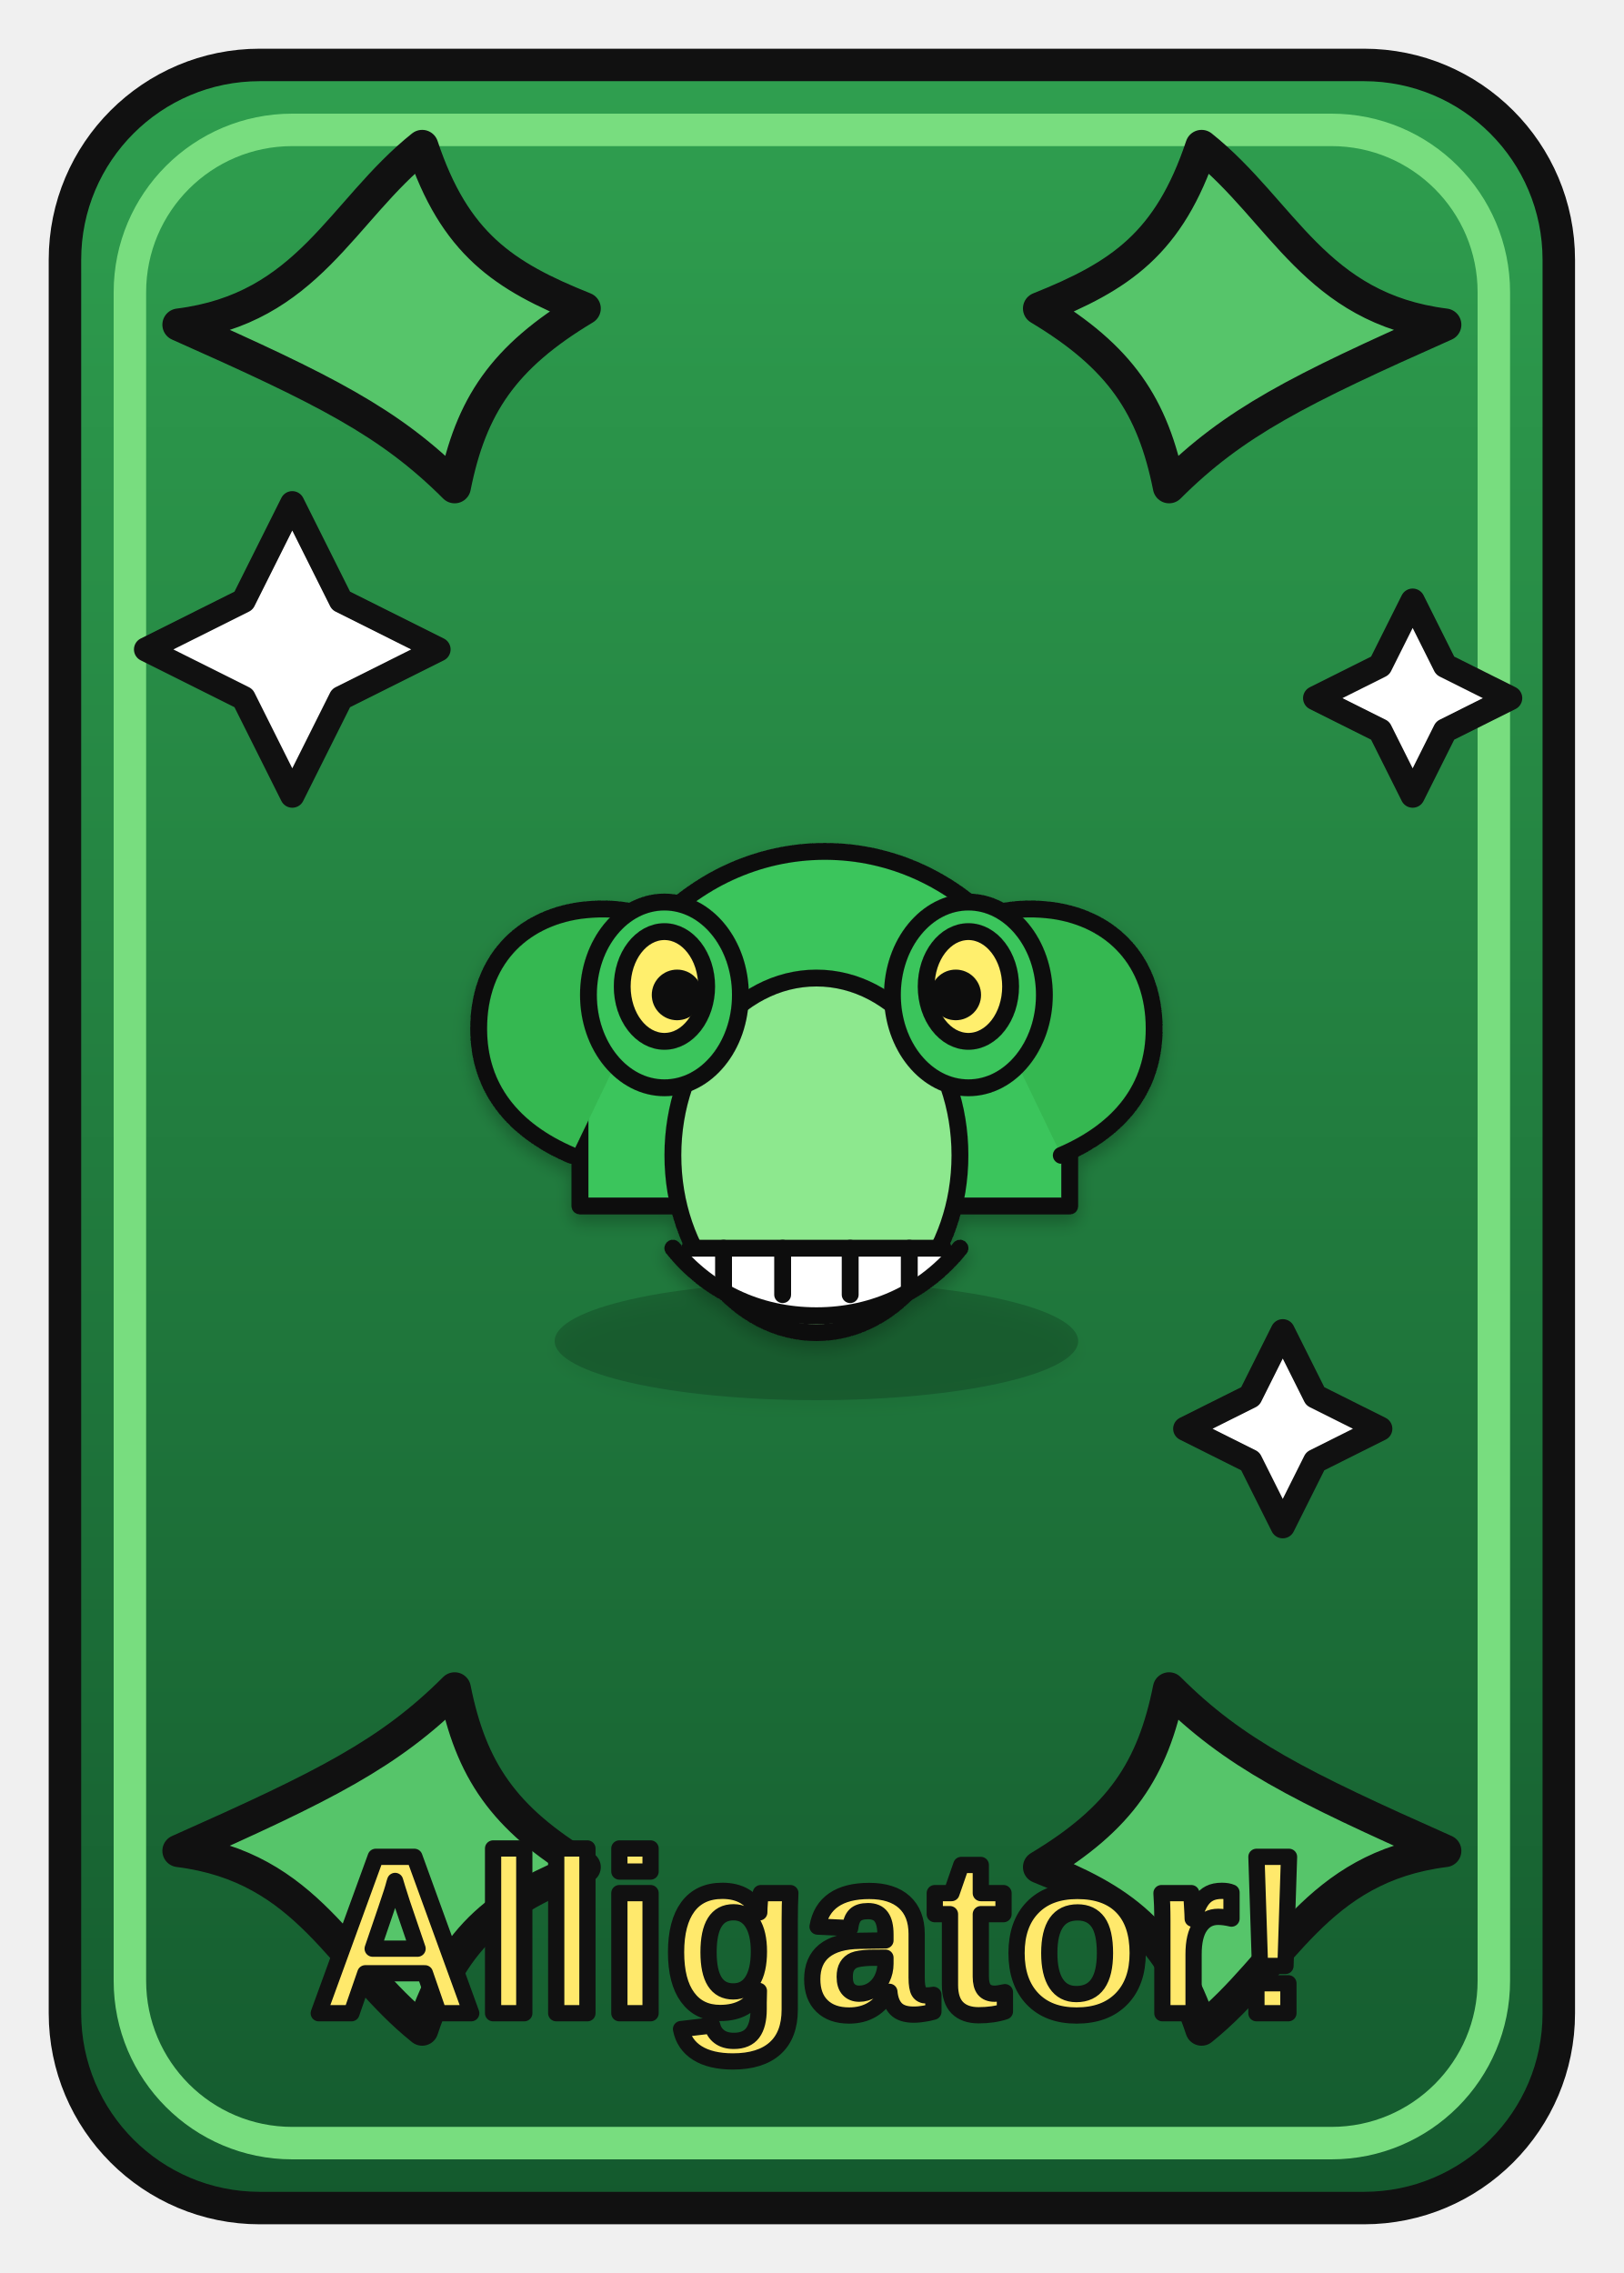
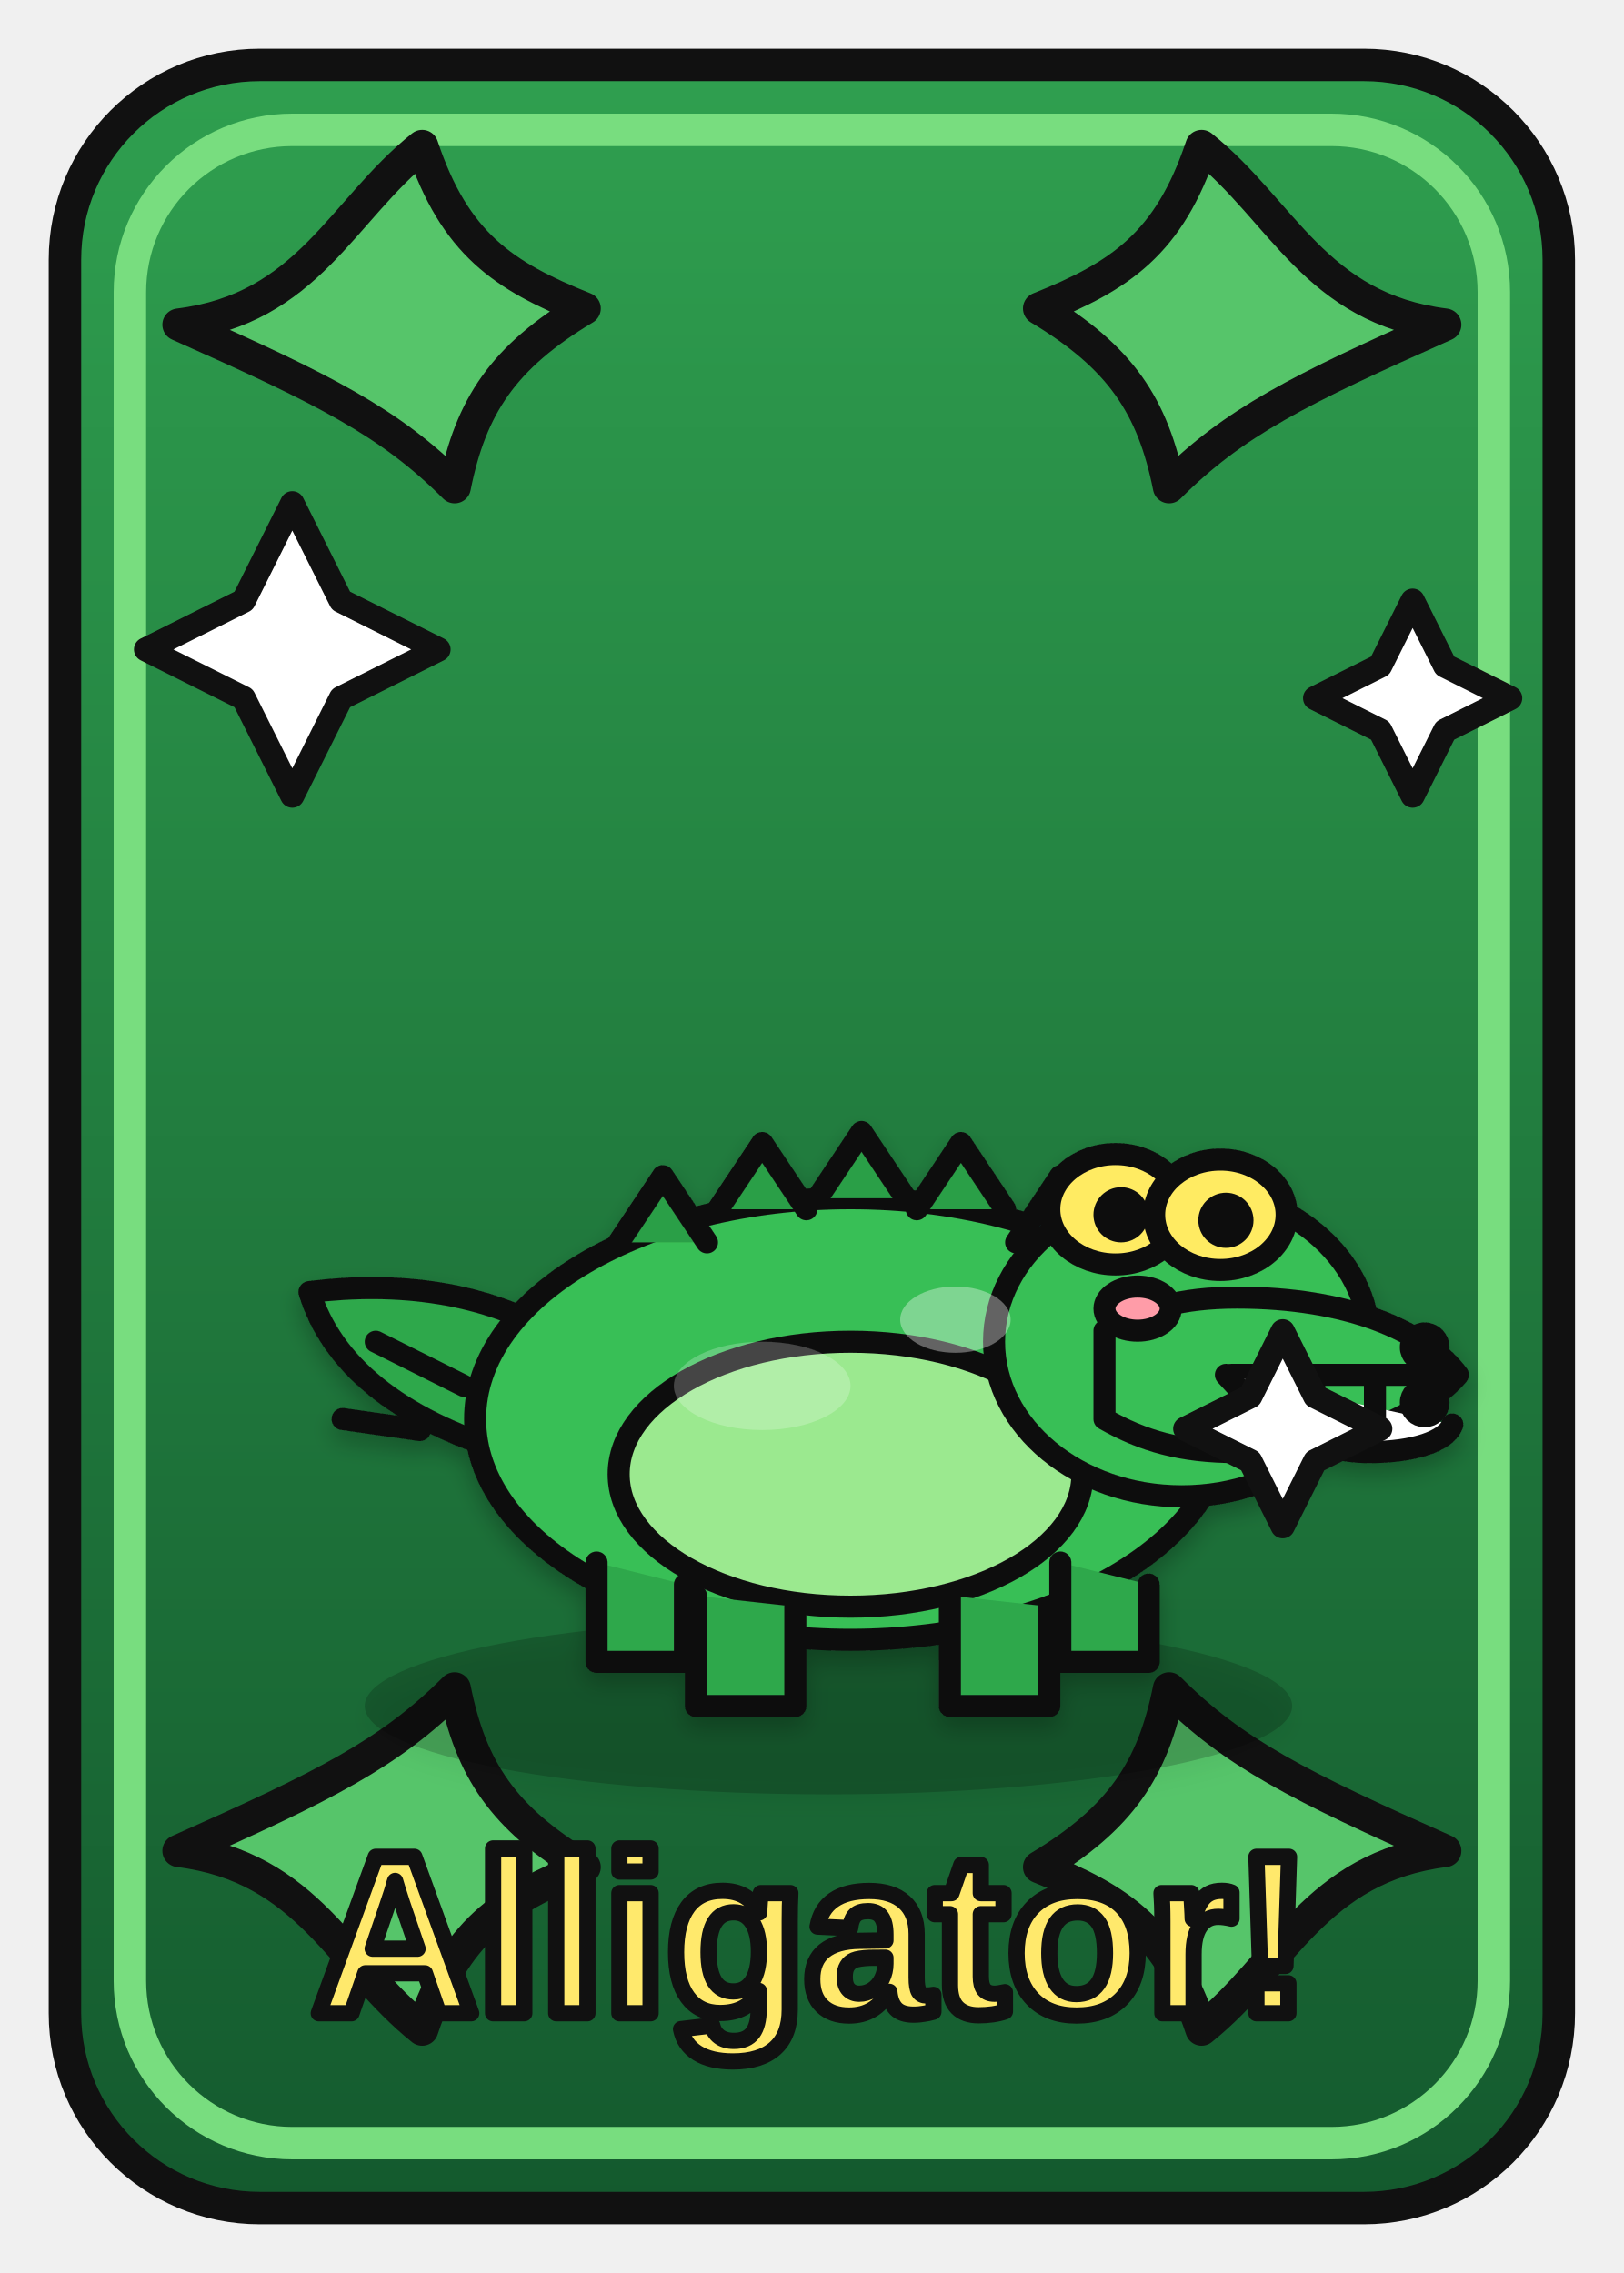
<svg xmlns="http://www.w3.org/2000/svg" viewBox="0 0 200 280" width="200" height="280">
  <defs>
    <linearGradient id="bg" x1="0" y1="0" x2="0" y2="1">
      <stop offset="0" stop-color="#2f9f4f" />
      <stop offset="1" stop-color="#145a2e" />
    </linearGradient>
    <filter id="s" x="-20%" y="-20%" width="140%" height="140%">
      <feDropShadow dx="0" dy="2" stdDeviation="2" flood-color="#000" flood-opacity="0.25" />
    </filter>
  </defs>
  <g stroke="#111" stroke-width="4" stroke-linecap="round" stroke-linejoin="round">
    <rect x="8" y="8" width="184" height="264" rx="24" fill="url(#bg)" />
    <rect x="16" y="16" width="168" height="248" rx="20" fill="none" stroke="#78dd7f" />
    <path d="M22 40c16-2 20-14 30-22 4 12 10 16 20 20-10 6-14 12-16 22-8-8-16-12-34-20z" fill="#56c56a" />
    <path d="M178 40c-16-2-20-14-30-22-4 12-10 16-20 20 10 6 14 12 16 22 8-8 16-12 34-20z" fill="#56c56a" />
    <path d="M22 228c16 2 20 14 30 22 4-12 10-16 20-20-10-6-14-12-16-22-8 8-16 12-34 20z" fill="#56c56a" />
    <path d="M178 228c-16 2-20 14-30 22-4-12-10-16-20-20 10-6 14-12 16-22 8 8 16 12 34 20z" fill="#56c56a" />
-     <g transform="translate(34 56) scale(0.52)" filter="url(#s)">
-       <ellipse cx="128" cy="210" rx="62" ry="14" fill="#000" opacity="0.18" stroke="none" />
-       <path d="M72 158c0-36 26-64 58-64s58 28 58 64v20H72z" fill="#3bc55c" />
-       <ellipse cx="128" cy="166" rx="34" ry="42" fill="#8de88e" />
-       <path d="M70 166c-14-6-22-16-22-30 0-16 10-26 24-28 8-1 14 0 24 4" fill="#36b851" />
-       <path d="M186 166c14-6 22-16 22-30 0-16-10-26-24-28-8-1-14 0-24 4" fill="#36b851" />
-       <ellipse cx="92" cy="128" rx="18" ry="22" fill="#3bc55c" />
-       <ellipse cx="164" cy="128" rx="18" ry="22" fill="#3bc55c" />
-       <ellipse cx="92" cy="126" rx="10" ry="13" fill="#ffef6d" />
-       <ellipse cx="164" cy="126" rx="10" ry="13" fill="#ffef6d" />
-       <circle cx="95" cy="128" r="4" fill="#111" />
-       <circle cx="161" cy="128" r="4" fill="#111" />
-       <path d="M94 188c8 10 20 16 34 16s26-6 34-16" fill="#fff" />
-       <path d="M98 188h60" />
-       <path d="M106 188v10M120 188v11M136 188v11M150 188v10" />
+     <g transform="translate(15 66) scale(0.68)" filter="url(#s)">
+       <ellipse cx="128" cy="212" rx="84" ry="16" fill="#000" opacity="0.18" stroke="none" />
+       <path d="M70 166c-20-6-32-16-36-29 16-2 32 0 45 8" fill="#2ea84c" />
+       <path d="M62 154l-16-8M54 162l-14-2" fill="none" />
+       <ellipse cx="132" cy="160" rx="68" ry="40" fill="#39bf56" />
+       <ellipse cx="132" cy="170" rx="42" ry="24" fill="#9be98f" />
+       <path d="M90 128l8-12 8 12M108 122l8-12 8 12M126 120l8-12 8 12M144 122l8-12 8 12M162 128l8-12 8 12" fill="#2c9f46" />
+       <ellipse cx="192" cy="146" rx="34" ry="28" fill="#39bf56" />
+       <path d="M202 138c20 0 34 6 40 14-7 8-22 14-40 14-10 0-17-2-24-6v-16c7-4 14-6 24-6z" fill="#39bf56" />
+       <path d="M201 152h40" />
+       <path d="M200 152c8 9 16 14 26 14 8 0 14-2 15-5" fill="#fff" />
+       <path d="M206 153v9M216 153v11M227 153v9" />
+       <circle cx="236" cy="147" r="2.5" fill="#111" />
+       <circle cx="236" cy="157" r="2.5" fill="#111" />
+       <ellipse cx="180" cy="122" rx="12" ry="10" fill="#ffeb62" />
+       <ellipse cx="199" cy="123" rx="12" ry="10" fill="#ffeb62" />
+       <circle cx="181" cy="123" r="3" fill="#111" />
+       <circle cx="200" cy="124" r="3" fill="#111" />
+       <path d="M104 192v20h18v-18" fill="#2ea84c" />
+       <path d="M150 192v20h18v-18" fill="#2ea84c" />
+       <path d="M86 186v18h16v-14" fill="#2ea84c" />
+       <path d="M170 186v18h16v-14" fill="#2ea84c" />
+       <ellipse cx="184" cy="140" rx="6" ry="4" fill="#ff9ca8" />
+       <ellipse cx="151" cy="142" rx="10" ry="6" fill="#fff" opacity="0.35" stroke="none" />
+       <ellipse cx="116" cy="154" rx="16" ry="8" fill="#fff" opacity="0.22" stroke="none" />
    </g>
    <path d="M30 74l6-12 6 12 12 6-12 6-6 12-6-12-12-6z" fill="#fff" stroke-width="3" />
    <path d="M170 82l4-8 4 8 8 4-8 4-4 8-4-8-8-4z" fill="#fff" stroke-width="3" />
    <path d="M154 172l4-8 4 8 8 4-8 4-4 8-4-8-8-4z" fill="#fff" stroke-width="3" />
    <text x="100" y="248" text-anchor="middle" font-size="28" font-weight="900" font-family="Verdana, Arial, sans-serif" fill="#ffe96c" stroke="#111" stroke-width="2">Alligator!</text>
  </g>
</svg>
